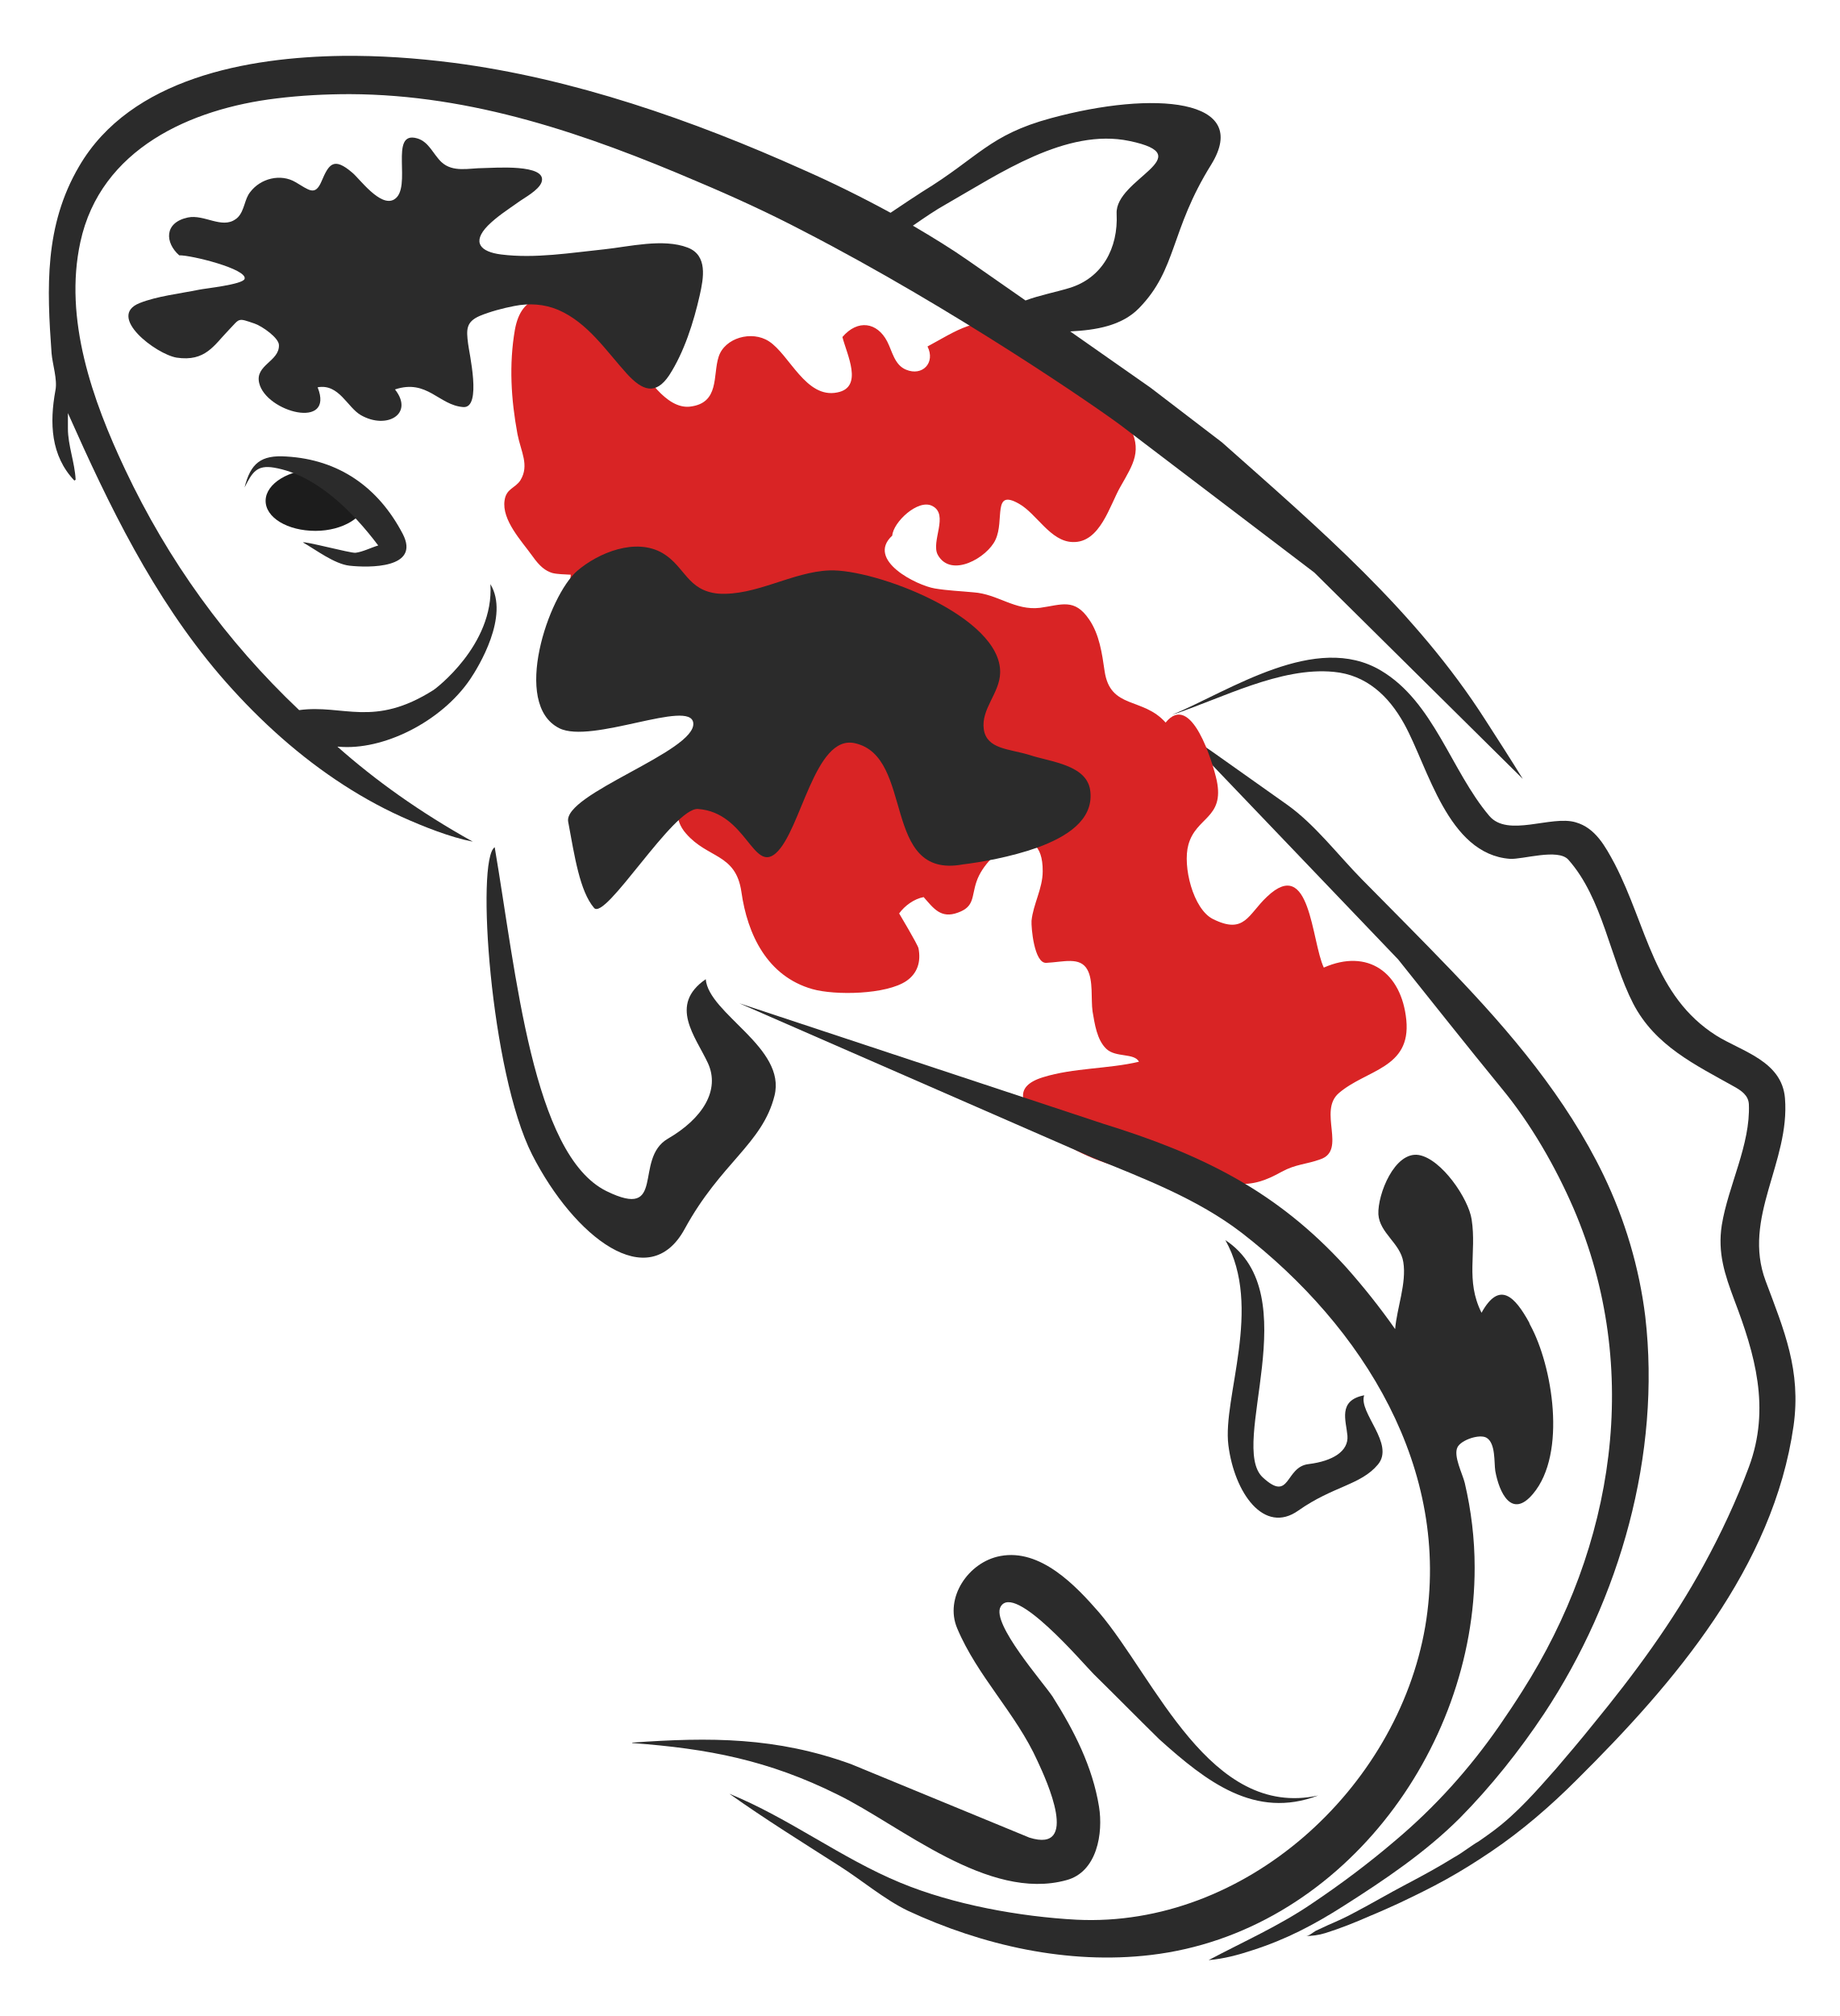
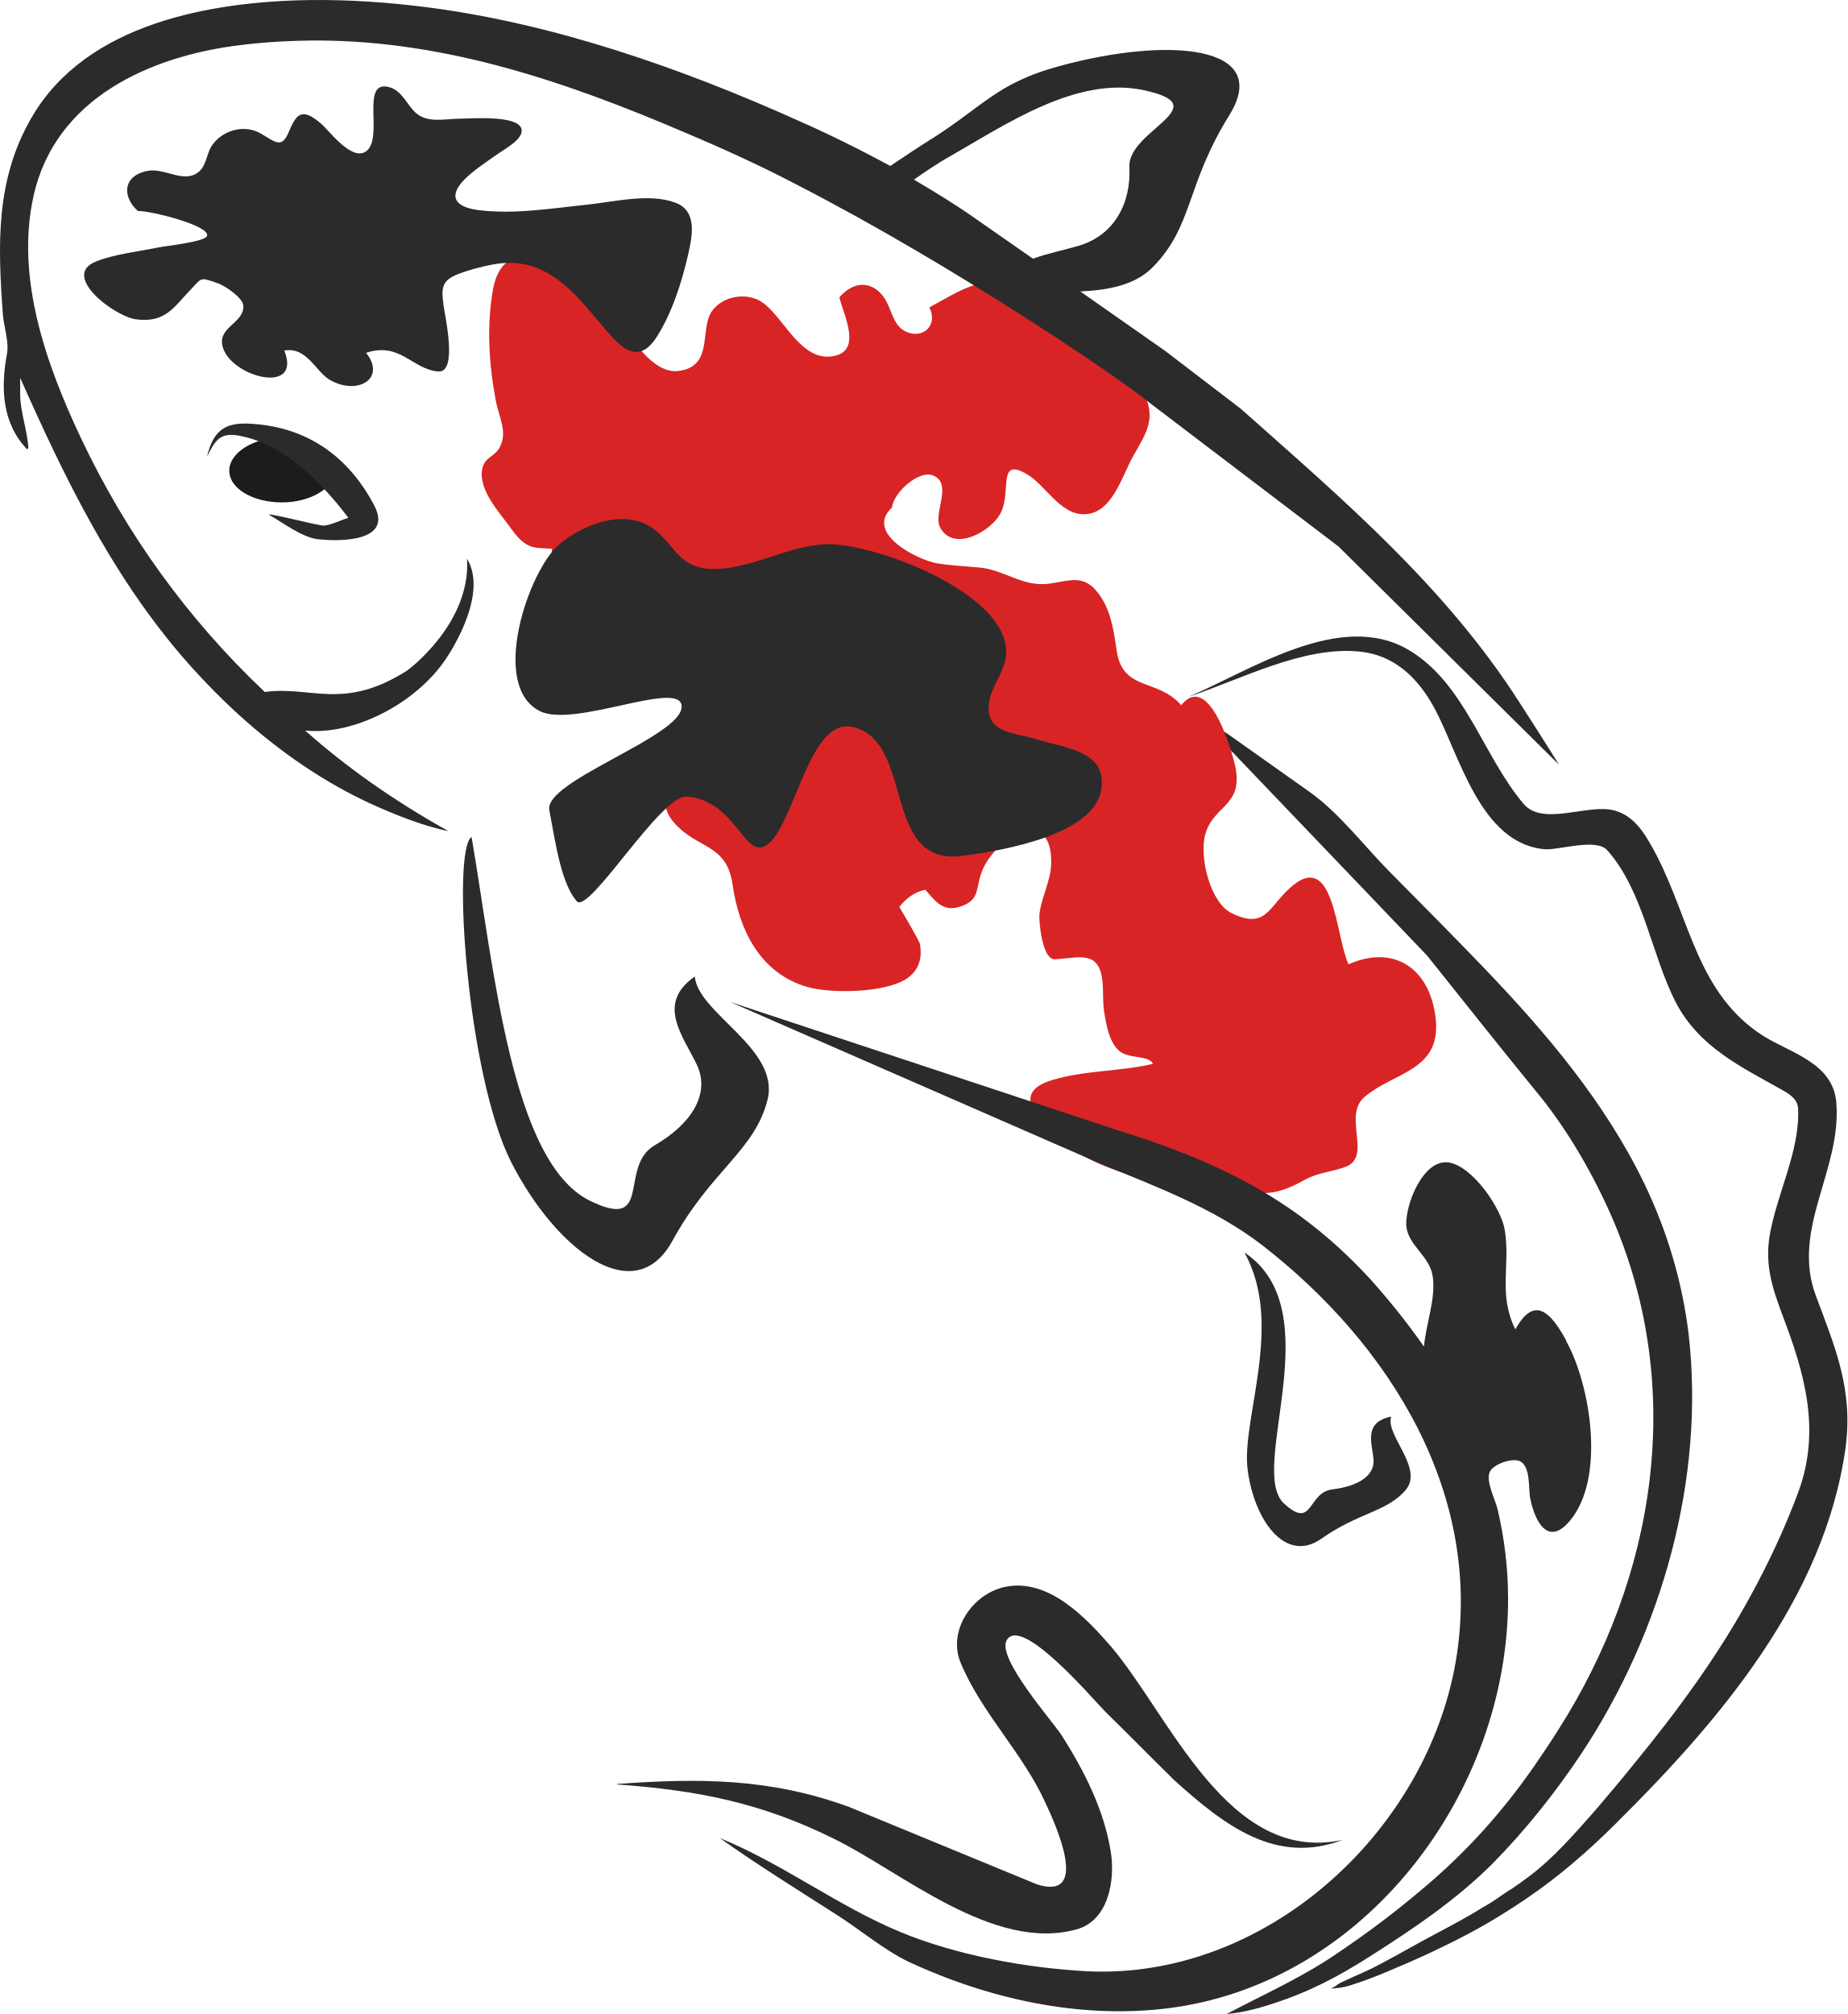
- <svg xmlns="http://www.w3.org/2000/svg" version="1.1" id="Layer_1" x="0px" y="0px" width="428px" height="469px" viewBox="19 -100.5 428 469" enable-background="new 19 -100.5 428 469" xml:space="preserve">
+ <svg xmlns="http://www.w3.org/2000/svg" version="1.1" id="Layer_1" x="0px" y="0px" width="406.377px" height="443.011px" viewBox="30.365 -87.511 406.377 443.011" enable-background="new 30.365 -87.511 406.377 443.011" xml:space="preserve">
  <g>
-     <path fill-rule="evenodd" clip-rule="evenodd" fill="#1C1C1C" d="M104.2,15.8c0.1-4-5.1-7.1-11.6-7.1c-6.4,0-11.7,3.3-11.8,7.2   c-0.1,4,5.1,7.1,11.6,7.1C98.8,23,104.1,19.7,104.2,15.8z" />
-     <path fill-rule="evenodd" clip-rule="evenodd" fill="#2B2B2B" d="M134.1,96.6c-4.4,2.8-1,52.3,8.7,71.5   c9.8,19.2,27.1,32.7,35.5,17.3c8.4-15.4,18.1-19.8,20.9-31c2.8-11.2-15.3-19-16-27.1c-8.7,6-2.4,13.3,0.5,19.5   c2.9,6.3-1.2,12.9-9.3,17.6c-8.1,4.7-0.2,19.1-14.3,12.2C142.9,168.1,139.1,125.9,134.1,96.6z" />
-     <path fill-rule="evenodd" clip-rule="evenodd" fill="#2B2B2B" d="M300.2,355.5c8.1-4.3,16.5-8,24.1-13.2   c6.7-4.5,13.1-9.3,19.2-14.5c9.4-7.9,17.4-16.8,24.4-26.9c1.8-2.6,3.6-5.3,5.3-8c21.4-33.6,28-74.9,11.9-112.3   c-4.2-9.7-10-19.8-16.8-28c-8.1-9.9-16-19.9-24-29.9c0,0-52.7-55.1-52.7-55.1c2.9,2.8,6.9,4.9,10.2,7.3c5.6,4,11.2,7.9,16.8,11.9   c6.4,4.6,11.7,11.6,17.2,17.2c7,7.1,14.1,14.2,21,21.4c13.7,14.3,26.6,29.5,35.3,47.5c5,10.4,8.3,21.5,9.7,32.9   c3.7,32-5.9,65.7-23.5,92.3c-5.7,8.6-12.4,17-19.6,24.3c-8,8-17.5,14.4-27.1,20.5c-6.9,4.4-13.4,7.8-21.2,10.3   C307.1,354.3,303.7,355.2,300.2,355.5z" />
-     <path fill-rule="evenodd" clip-rule="evenodd" fill="#D92425" d="M147.5,32.8c-1.6-0.5-2.9-1.5-4.6-3.9c-2.5-3.5-7.2-8.4-6.5-13   c0.4-2.8,2.5-2.8,3.7-4.7c2.1-3.5,0.1-6.6-0.7-10.7c-1.5-8.1-2-16.2-0.6-24.3c3.1-17,23.8,0.2,27.9,6.8c2.4,3.7,7.2,11.7,12.8,11.1   c7-0.8,5.3-7.3,6.7-11.6c1.4-4.4,7.7-6.2,11.7-3.6c4.8,3.1,8.6,13.4,15.9,11.9c6.2-1.2,2.2-8.9,1.2-12.9c3.6-4.2,8.1-3.4,10.4,1   c1.2,2.3,1.7,5.5,4.4,6.6c3.8,1.6,6.9-1.6,5-5.4c6.2-3.3,12.3-7.9,19.3-4.2c3.1,1.6,7,3.6,10,5.5c2.3,1.6,4,5.4,7,4.9   c3.8,3.6,8,7.4,10.5,12c3.3,6,1.1,9.1-1.9,14.4c-2.5,4.3-4.7,13.1-11.1,12.9c-5.2-0.1-8.4-6.6-12.5-8.9c-6.3-3.6-3.3,3.8-5.5,8.4   c-1.9,4.1-10.3,9-13.4,3.5c-1.7-3.1,2.7-9.4-1.3-11.4c-3.3-1.7-9.1,3.8-9.3,6.9c-6.2,5.7,5.7,11.6,9.9,12.3c3,0.5,5.9,0.6,9,0.9   c5.7,0.4,9.6,4.3,15.5,3.6c5-0.7,8-2.3,11.4,2.7c2.4,3.5,3,7.9,3.6,12c1.3,9,8.9,6,14.2,12c6-7.4,11,9.4,11.9,13.5   c1.8,8.8-4.8,8.4-6.6,14.9c-1.4,5,1.1,15,5.7,17.3c7.4,3.7,8.2-1.1,12.6-5.2c10.1-9.6,10.3,10.3,13.2,16.5   c10.2-4.5,18.1,1.1,19.2,12.2c1.1,11.3-9.3,11.5-15.7,17c-4.9,4.2,1.9,13.3-4.3,15.4c-3.3,1.2-5.7,1.1-9,2.9   c-3.6,2-6.5,3.1-10.7,2.8c-15.2-1.2-34.2-2.5-45.5-13.9c-4.3-4.4-6.5-8.7,0.7-10.9c7.1-2.2,15.1-1.9,22.3-3.6   c-1.1-2.1-5.4-0.9-7.6-3c-2.2-2.1-2.7-5.8-3.2-8.7c-0.4-2.8,0.2-7.2-1.2-9.7c-1.7-3.1-5.5-1.8-9.6-1.6c-2.8,0.1-3.5-8.3-3.4-9.8   c0.4-3.9,2.6-7.5,2.6-11.5c0.1-13.1-12.9-5.1-15.4,2.4c-1.2,3.5-0.4,5.8-4.3,7.2c-4,1.5-5.7-1-8-3.6c-2.2,0.4-4.4,2-5.7,3.8   c0,0,4.3,7.2,4.5,8.1c0.6,3.1-0.2,5.8-2.8,7.6c-4.7,3.2-16.6,3.4-21.9,1.9c-10.5-3-15.1-12.7-16.5-22.6c-1.3-9-7.8-7.7-12.9-13.6   c-2.9-3.3-2.1-6.8-1.2-10.8c1.4-6.4,2.9-13.1,4-19.6c8.2-3,24.6-5.3,22.5-17.1c-0.8-4.6-3.9-9.1-9-6.9c-4.3,1.9-3.7,7.6-6.7,9.5   c-1.8,1.2-6.1,0.1-8.1-0.5c-4.2-1.1-3.5-3-6.3-5.3c-6-4.9-8,6.2-13.7,6.4c-6.4,0.2-9-11.3-8.3-15.9   C150.2,33.1,148.7,33.1,147.5,32.8z" />
-     <polygon fill-rule="evenodd" clip-rule="evenodd" fill="#231F20" points="30.8,-13.2 30.9,-13 30.9,-13  " />
-     <path fill-rule="evenodd" clip-rule="evenodd" fill="#2B2B2B" d="M74.4-50c-0.2,0.2-0.4,0.4-0.6,0.5c-3.2,2.3-7.3-1.2-11.1-0.4   c-5.6,1.2-5.3,5.9-2,8.8c2.6-0.1,16,3.2,15.2,5.5c-0.5,1.3-9.2,2.2-10.6,2.5c-4.4,0.9-9.8,1.5-13.8,3.1c-7.8,3.1,3.8,11.9,8.6,12.7   c6.7,1,8.7-2.9,12.1-6.4c2.7-2.8,2-2.9,6.1-1.5c1.7,0.6,5.6,3.3,5.6,5c0.1,3.8-5.6,4.6-4.6,8.8c1.6,6.8,17.6,11,13.6,1   c5-0.9,6.9,4.7,10.1,6.5c6,3.4,12.4-0.3,7.9-6c7.5-2.5,10.2,3.7,15.9,4.1c4.4,0.3,1.3-12.8,1.1-14.8c-0.4-3.2-0.5-5,2.7-6.4   c2.4-1,5.4-1.8,8-2.3c3.5-0.7,7-0.5,10.3,0.9c6.9,3,11.1,9.5,16,14.9c3.5,3.8,6.6,5.1,9.8,0.3c3.5-5.4,5.7-12.4,7.1-18.6   c0.9-4,1.9-9.3-2.8-11.1c-5.7-2.2-13.7-0.2-19.4,0.4c-7.8,0.8-16.1,2.2-24,1.2c-4.8-0.6-6.9-2.8-3.1-6.7c2.1-2.1,4.6-3.7,7-5.4   c1.5-1.1,4.8-2.8,5.5-4.7c1.5-4.4-11.4-3.3-13.5-3.3c-3.4,0-7.1,1.1-9.8-1.4c-1.9-1.8-2.9-4.7-5.6-5.5c-6.8-2-1,11.6-5.4,14.2   c-3.2,1.9-8.1-4.9-9.7-6.2c-4.4-3.8-5.5-2-7.2,2c-1.5,3.5-2.9,2-6,0.2c-3.5-2.1-8.2-0.9-10.6,2.3C75.9-54.2,75.9-51.6,74.4-50z" />
-     <path fill-rule="evenodd" clip-rule="evenodd" fill="#2B2B2B" d="M291.7,65.8c13.6-5.7,33.5-19.3,48.6-10.3   c12.3,7.3,16.3,23.3,25.2,33.8c4.3,5.1,14.4-0.2,20.1,1.5c4.6,1.3,6.9,5.6,9.1,9.7c7.5,14.5,9.1,30.7,23.6,39.9   c5.9,3.7,15.3,5.9,16,14.6c1.2,14.9-10,27.8-4.5,42.5c4.3,11.5,8.3,20.8,6.5,33.7c-4.7,32.9-27.7,59.8-50.5,82.4   c-6.1,6.1-12.7,11.8-19.8,16.6c-3.4,2.3-6.9,4.5-10.5,6.5c-3.6,2-7.3,3.8-11.1,5.6c-2.2,1-4.4,2-6.6,2.9c-3.4,1.5-6.9,2.9-10.4,4   c-1.6,0.5-3.2,0.7-4.8,0.7c0.9,0.1,1.8-0.8,2.5-1.2c1-0.5,2-0.9,3-1.4c2.1-0.9,4.1-1.8,6.1-2.9c4-2.1,7.9-4.4,11.9-6.5   c3.8-2,7.5-4,11.2-6.3c1.1-0.6,2.1-1.3,3.1-2c0.9-0.6,1.7-1.2,2.6-1.7c1.2-0.8,2.4-1.7,3.5-2.5c5.5-4.1,10.1-9.4,14.6-14.5   c2.9-3.4,5.8-6.8,8.6-10.3c9.6-11.7,18.5-23.8,25.7-37c4-7.3,7.6-15,10.5-22.8c5.1-13.7,1.4-26.3-3.4-38.9   c-2.2-5.9-3.9-10.9-2.9-17.4c1.5-9.2,6.7-18.7,6.3-28.1c-0.1-2.1-1.8-3.2-3.4-4.1c-9.1-5.1-18.4-9.5-23.5-19.3   c-5.4-10.5-7.1-24.5-15.1-33.5c-2.4-2.7-10.7,0-13.6-0.2c-14.5-1.1-19-21.3-24.6-31.4c-3.6-6.5-8.8-11.4-16.4-12.1   C316.9,54.6,303.2,62,291.7,65.8z" />
-     <path fill-rule="evenodd" clip-rule="evenodd" fill="#2B2B2B" d="M75.9,12.9c1.8-3.5,2.8-5.3,6.9-4.6c9.9,1.7,18.4,10.4,24.2,18.1   c-1.7,0.5-3.6,1.5-5.3,1.7c-1.2,0.1-12-2.8-12.2-2.4l0,0c3,1.7,7.3,5,10.8,5.4c4.5,0.5,16.6,0.7,12.4-7.4   C107,12.8,97.8,6.4,85.6,5.7C79.7,5.3,77.3,7.3,75.9,12.9z" />
-     <path fill-rule="evenodd" clip-rule="evenodd" fill="#2B2B2B" d="M374.8,207.2c-3.3-6-6.9-9.9-11.1-2.3c-3.8-7.6-1.1-13.9-2.3-21.7   c-0.7-4.8-7-14.1-12.3-15c-5.6-0.9-9.6,9.1-9.4,13.8c0.3,4.4,5.1,6.7,5.8,11.1c0.8,4.9-1.5,10.7-1.9,15.6c-3.5-5-7.4-9.9-11.5-14.5   c-16.3-17.9-33.9-26.3-56.5-33.3l-84.6-28l82.2,35.9c12,4.9,24.4,9.6,34.7,17.5c28.3,21.9,48.9,55,42.7,91.6   c-6.5,37.8-42,70.1-81.1,68.2c-13.2-0.7-28.7-3.5-41-8.6c-13.8-5.7-26-15.1-39.8-20.7c8.3,5.9,17,11.3,25.6,16.8   c5.2,3.3,10.5,7.8,15.9,10.4c17.4,8.1,37.3,12.6,56.6,10.3c43.8-5.2,75.4-47.5,75.3-90.2c0-6.6-0.8-13.2-2.3-19.6   c-0.5-2.1-2.7-6.3-1.7-8.3c0.8-1.7,5.2-3.2,6.8-2.2c2.1,1.3,1.7,5.7,2,7.7c0.9,5,3.8,11.3,8.8,5.3c7.9-9.4,4.5-29.8-0.7-39.3   C374.9,207.5,374.8,207.3,374.8,207.2z" />
+     <path fill="#1C1C1C" d="M104.2,15.8c0.1-4-5.1-7.1-11.6-7.1c-6.4,0-11.7,3.3-11.8,7.2c-0.1,4,5.1,7.1,11.6,7.1   C98.8,23,104.1,19.7,104.2,15.8z" />
+     <path fill="#2B2B2B" d="M134.1,96.6c-4.4,2.8-1,52.3,8.7,71.5c9.8,19.2,27.1,32.7,35.5,17.3c8.4-15.4,18.1-19.8,20.9-31   c2.8-11.2-15.3-19-16-27.1c-8.7,6-2.4,13.3,0.5,19.5c2.9,6.3-1.2,12.9-9.3,17.6c-8.1,4.7-0.2,19.1-14.3,12.2   C142.9,168.1,139.1,125.9,134.1,96.6z" />
+     <path fill="#2B2B2B" d="M300.2,355.5c8.1-4.3,16.5-8,24.1-13.2c6.7-4.5,13.101-9.3,19.2-14.5c9.4-7.899,17.4-16.8,24.4-26.899   c1.8-2.601,3.6-5.301,5.3-8C394.6,259.3,401.2,218,385.1,180.6c-4.199-9.7-10-19.8-16.8-28c-8.1-9.9-16-19.9-24-29.9l-52.7-55.1   c2.9,2.8,6.9,4.9,10.2,7.3c5.601,4,11.2,7.9,16.8,11.9c6.4,4.6,11.7,11.6,17.2,17.2c7,7.1,14.101,14.2,21,21.4   c13.7,14.3,26.601,29.5,35.3,47.5c5,10.4,8.301,21.5,9.7,32.9c3.7,32-5.899,65.7-23.5,92.3c-5.7,8.601-12.399,17-19.6,24.301   c-8,8-17.5,14.399-27.101,20.5c-6.899,4.399-13.399,7.8-21.199,10.3C307.1,354.3,303.7,355.2,300.2,355.5z" />
+     <path fill="#D92425" d="M147.5,32.8c-1.6-0.5-2.9-1.5-4.6-3.9c-2.5-3.5-7.2-8.4-6.5-13c0.4-2.8,2.5-2.8,3.7-4.7   c2.1-3.5,0.1-6.6-0.7-10.7c-1.5-8.1-2-16.2-0.6-24.3c3.1-17,23.8,0.2,27.9,6.8c2.4,3.7,7.2,11.7,12.8,11.1c7-0.8,5.3-7.3,6.7-11.6   c1.4-4.4,7.7-6.2,11.7-3.6c4.8,3.1,8.6,13.4,15.9,11.9c6.2-1.2,2.2-8.9,1.2-12.9c3.6-4.2,8.1-3.4,10.4,1   c1.199,2.3,1.699,5.5,4.399,6.6c3.8,1.6,6.9-1.6,5-5.4c6.2-3.3,12.3-7.9,19.3-4.2c3.101,1.6,7,3.6,10,5.5c2.301,1.6,4,5.4,7,4.9   c3.801,3.6,8,7.4,10.5,12c3.301,6,1.101,9.1-1.899,14.4C277.2,17,275,25.8,268.6,25.6c-5.199-0.1-8.399-6.6-12.5-8.9   c-6.3-3.6-3.3,3.8-5.5,8.4c-1.899,4.1-10.3,9-13.399,3.5c-1.7-3.1,2.7-9.4-1.3-11.4c-3.301-1.7-9.101,3.8-9.301,6.9   c-6.199,5.7,5.7,11.6,9.9,12.3c3,0.5,5.9,0.6,9,0.9c5.7,0.4,9.6,4.3,15.5,3.6c5-0.7,8-2.3,11.4,2.7c2.399,3.5,3,7.9,3.6,12   c1.3,9,8.9,6,14.2,12c6-7.4,11,9.4,11.899,13.5c1.801,8.8-4.8,8.4-6.6,14.9c-1.4,5,1.1,15,5.7,17.3c7.399,3.7,8.2-1.1,12.6-5.2   c10.101-9.6,10.3,10.3,13.2,16.5c10.2-4.5,18.1,1.1,19.2,12.2c1.1,11.3-9.3,11.5-15.7,17c-4.9,4.2,1.9,13.3-4.3,15.4   c-3.3,1.2-5.7,1.1-9,2.9c-3.601,2-6.5,3.1-10.7,2.8c-15.2-1.2-34.2-2.5-45.5-13.9c-4.3-4.4-6.5-8.7,0.7-10.9   c7.1-2.2,15.1-1.9,22.3-3.6c-1.1-2.1-5.4-0.9-7.6-3c-2.2-2.1-2.7-5.8-3.2-8.7c-0.4-2.8,0.2-7.2-1.2-9.7c-1.7-3.1-5.5-1.8-9.6-1.6   c-2.801,0.1-3.5-8.3-3.4-9.8c0.4-3.9,2.6-7.5,2.6-11.5c0.101-13.1-12.899-5.1-15.399,2.4c-1.2,3.5-0.4,5.8-4.3,7.2   c-4,1.5-5.7-1-8-3.6c-2.2,0.4-4.4,2-5.7,3.8c0,0,4.3,7.2,4.5,8.1c0.6,3.1-0.2,5.8-2.8,7.6c-4.7,3.2-16.601,3.4-21.9,1.9   c-10.5-3-15.1-12.7-16.5-22.6c-1.3-9-7.8-7.7-12.9-13.6c-2.9-3.3-2.1-6.8-1.2-10.8c1.4-6.4,2.9-13.1,4-19.6   c8.2-3,24.6-5.3,22.5-17.1c-0.8-4.6-3.9-9.1-9-6.9c-4.3,1.9-3.7,7.6-6.7,9.5c-1.8,1.2-6.1,0.1-8.1-0.5c-4.2-1.1-3.5-3-6.3-5.3   c-6-4.9-8,6.2-13.7,6.4c-6.4,0.2-9-11.3-8.3-15.9C150.2,33.1,148.7,33.1,147.5,32.8z" />
+     <polygon fill="#231F20" points="30.8,-13.2 30.9,-13 30.9,-13  " />
+     <path fill="#2B2B2B" d="M74.4-50c-0.2,0.2-0.4,0.4-0.6,0.5c-3.2,2.3-7.3-1.2-11.1-0.4c-5.6,1.2-5.3,5.9-2,8.8   c2.6-0.1,16,3.2,15.2,5.5c-0.5,1.3-9.2,2.2-10.6,2.5c-4.4,0.9-9.8,1.5-13.8,3.1c-7.8,3.1,3.8,11.9,8.6,12.7c6.7,1,8.7-2.9,12.1-6.4   c2.7-2.8,2-2.9,6.1-1.5c1.7,0.6,5.6,3.3,5.6,5c0.1,3.8-5.6,4.6-4.6,8.8c1.6,6.8,17.6,11,13.6,1c5-0.9,6.9,4.7,10.1,6.5   c6,3.4,12.4-0.3,7.9-6c7.5-2.5,10.2,3.7,15.9,4.1c4.4,0.3,1.3-12.8,1.1-14.8c-0.4-3.2-0.5-5,2.7-6.4c2.4-1,5.4-1.8,8-2.3   c3.5-0.7,7-0.5,10.3,0.9c6.9,3,11.1,9.5,16,14.9c3.5,3.8,6.6,5.1,9.8,0.3c3.5-5.4,5.7-12.4,7.1-18.6c0.9-4,1.9-9.3-2.8-11.1   c-5.7-2.2-13.7-0.2-19.4,0.4c-7.8,0.8-16.1,2.2-24,1.2c-4.8-0.6-6.9-2.8-3.1-6.7c2.1-2.1,4.6-3.7,7-5.4c1.5-1.1,4.8-2.8,5.5-4.7   c1.5-4.4-11.4-3.3-13.5-3.3c-3.4,0-7.1,1.1-9.8-1.4c-1.9-1.8-2.9-4.7-5.6-5.5c-6.8-2-1,11.6-5.4,14.2c-3.2,1.9-8.1-4.9-9.7-6.2   c-4.4-3.8-5.5-2-7.2,2c-1.5,3.5-2.9,2-6,0.2c-3.5-2.1-8.2-0.9-10.6,2.3C75.9-54.2,75.9-51.6,74.4-50z" />
+     <path fill="#2B2B2B" d="M291.7,65.8c13.6-5.7,33.5-19.3,48.6-10.3c12.3,7.3,16.3,23.3,25.2,33.8c4.3,5.1,14.4-0.2,20.1,1.5   c4.601,1.3,6.9,5.6,9.101,9.7c7.5,14.5,9.1,30.7,23.6,39.9c5.9,3.7,15.3,5.9,16,14.6c1.2,14.9-10,27.8-4.5,42.5   c4.3,11.5,8.3,20.8,6.5,33.7c-4.7,32.899-27.7,59.8-50.5,82.399C379.7,319.7,373.1,325.4,366,330.2c-3.4,2.3-6.9,4.5-10.5,6.5   s-7.3,3.8-11.1,5.6c-2.2,1-4.4,2-6.601,2.9c-3.399,1.5-6.899,2.899-10.399,4c-1.601,0.5-3.2,0.7-4.801,0.7   c0.9,0.1,1.801-0.801,2.5-1.2c1-0.5,2-0.9,3-1.4c2.101-0.899,4.101-1.8,6.101-2.899c4-2.101,7.899-4.4,11.899-6.5   c3.801-2,7.5-4,11.201-6.301c1.1-0.6,2.1-1.3,3.1-2c0.9-0.6,1.699-1.199,2.6-1.699c1.2-0.801,2.4-1.7,3.5-2.5   c5.5-4.101,10.1-9.4,14.6-14.5c2.9-3.4,5.801-6.801,8.601-10.301c9.6-11.699,18.5-23.8,25.7-37c4-7.3,7.6-15,10.5-22.8   c5.1-13.7,1.399-26.3-3.4-38.9c-2.2-5.9-3.9-10.9-2.9-17.4c1.5-9.2,6.7-18.7,6.301-28.1c-0.101-2.1-1.801-3.2-3.4-4.1   c-9.1-5.1-18.4-9.5-23.5-19.3c-5.4-10.5-7.1-24.5-15.1-33.5c-2.4-2.7-10.7,0-13.6-0.2c-14.5-1.1-19-21.3-24.601-31.4   c-3.601-6.5-8.8-11.4-16.399-12.1C316.9,54.6,303.2,62,291.7,65.8z" />
+     <path fill="#2B2B2B" d="M75.9,12.9c1.8-3.5,2.8-5.3,6.9-4.6c9.9,1.7,18.4,10.4,24.2,18.1c-1.7,0.5-3.6,1.5-5.3,1.7   c-1.2,0.1-12-2.8-12.2-2.4l0,0c3,1.7,7.3,5,10.8,5.4c4.5,0.5,16.6,0.7,12.4-7.4C107,12.8,97.8,6.4,85.6,5.7   C79.7,5.3,77.3,7.3,75.9,12.9z" />
+     <path fill="#2B2B2B" d="M374.8,207.2c-3.3-6-6.899-9.9-11.1-2.3c-3.8-7.6-1.101-13.9-2.3-21.7c-0.7-4.8-7-14.1-12.301-15   c-5.6-0.9-9.6,9.1-9.399,13.8c0.3,4.4,5.1,6.7,5.8,11.1c0.8,4.9-1.5,10.7-1.9,15.6c-3.5-5-7.399-9.9-11.5-14.5   c-16.3-17.9-33.899-26.3-56.5-33.3l-84.6-28l82.2,35.9c12,4.9,24.399,9.6,34.7,17.5c28.3,21.9,48.899,55,42.699,91.601   c-6.5,37.8-42,70.1-81.1,68.199c-13.2-0.699-28.7-3.5-41-8.6c-13.8-5.7-26-15.1-39.8-20.7c8.3,5.9,17,11.3,25.6,16.8   c5.2,3.301,10.5,7.801,15.9,10.4c17.399,8.1,37.3,12.6,56.6,10.3c43.8-5.2,75.4-47.5,75.3-90.2c0-6.6-0.8-13.199-2.3-19.6   c-0.5-2.1-2.7-6.3-1.7-8.3c0.801-1.7,5.2-3.2,6.801-2.2c2.1,1.3,1.699,5.7,2,7.7c0.899,5,3.8,11.3,8.8,5.3   c7.899-9.4,4.5-29.8-0.7-39.3C374.9,207.5,374.8,207.3,374.8,207.2z" />
    <g>
-       <path fill-rule="evenodd" clip-rule="evenodd" fill="#2B2B2B" d="M325.7,317.2c-14.7,5.6-26-3.2-37-13.1    c-5.1-5-10.1-10.1-15.2-15.1c-2.6-2.6-18.5-21.4-21.7-15.7c-2.2,3.9,10,17.7,12.1,20.9c5,7.9,9.3,16.3,10.8,25.6    c1,6.1-0.4,15.2-7.6,17.1c-18.2,5-38.5-12.7-53.2-19.9c-16.1-8-30.1-10.7-47.8-12l0-0.1c18.1-1.3,33.5-1.3,50.9,5l41.5,17.1    c11.8,3.7,4-13.3,1.9-17.8c-5-11.1-14-19.7-18.7-30.9c-3-7.1,2.6-15.4,10-16.8c9.4-1.8,17.6,6.9,23,13.1    C287.8,290,300.5,322.7,325.7,317.2z" />
+       <path fill="#2B2B2B" d="M325.7,317.2c-14.7,5.6-26-3.2-37-13.101c-5.101-5-10.101-10.1-15.2-15.1c-2.6-2.6-18.5-21.4-21.7-15.7    c-2.2,3.9,10,17.7,12.101,20.9c5,7.899,9.3,16.3,10.8,25.6c1,6.101-0.4,15.2-7.601,17.101c-18.199,5-38.5-12.7-53.2-19.9    c-16.1-8-30.1-10.7-47.8-12v-0.1c18.1-1.301,33.5-1.301,50.9,5l41.5,17.1c11.8,3.7,4-13.3,1.9-17.8c-5-11.101-14-19.7-18.7-30.9    c-3-7.1,2.6-15.399,10-16.8c9.399-1.8,17.6,6.9,23,13.1C287.8,290,300.5,322.7,325.7,317.2z" />
    </g>
-     <path fill-rule="evenodd" clip-rule="evenodd" fill="#2B2B2B" d="M364.6,67c-16.3-25.5-38.9-44.7-61.3-64.6l-16.6-12.7L268-23.4   c6-0.3,12-1.3,16-5.4c8.9-9.1,7.2-18,16.8-33.4c9.5-15.4-13.4-17.3-37.3-10.8c-14.4,3.9-16.8,9.1-29.9,17.1   c-1.4,0.9-4.3,2.8-7.4,4.9c-6.8-3.7-13.7-7.1-20.3-10c-25.6-11.5-53.6-21.3-81.5-24.9c-8.6-1.1-17.2-1.7-25.8-1.6   c-21.8,0.3-49.2,5.1-61.2,25.7c-8.1,13.8-7.5,28.3-6.4,43.5c0.2,2.5,1.4,6.1,0.9,8.6c-1.4,7.6-1.1,15.2,4.4,21l0.3-0.2   c-0.2-4-1.8-8-1.8-11.9l0-3.6c9.6,21.6,19.8,42.7,35.3,60.9c7.9,9.2,16.9,17.6,27,24.4c4.9,3.3,10,6.2,15.3,8.6   c5.1,2.3,11.4,4.8,16.6,5.8c-12.4-6.9-22.7-14.3-31.5-22.1c0.1,0,0.1,0,0.2,0c10.4,1,24-5.8,30.7-15.7c1.9-2.8,9.2-14.7,4.7-22.1   c0.9,14.2-13,24.5-13.2,24.6c-14,8.9-21,3.3-31.3,4.7c-17-16.1-30.5-34.8-40.5-56c-7.6-16.1-14.3-35-10.4-52.9   c4.7-21.7,25.7-31,45.6-33.4c5.7-0.7,11.4-1,17.1-1c28.5,0.1,55.1,9.3,81,20.4c8.3,3.5,16.6,7.3,24.6,11.5   c34.9,18,68.7,41.3,74.1,45.4l44.7,34c16.2,16,32.3,32,48.5,48C370.4,76,367.5,71.5,364.6,67z M257.6-30.6l-13.2-9.2   c-4-2.8-8.4-5.5-13-8.2c2.6-1.8,5.2-3.6,7.9-5.1c12.1-6.9,27.8-17.7,42.5-14.6c16.8,3.5-3.4,8.8-3,16.9c0.4,8.1-3.4,15-11,17.3   C264.5-32.5,260.8-31.8,257.6-30.6z" />
-     <path fill="#2B2B2B" d="M260.3,96.7c6.9-2.5,13-6.4,12.4-12.9c-0.5-6.4-9.2-7-14.3-8.7c-4.6-1.4-9.8-1.3-10.5-5.9   c-0.7-4.8,3.7-8.4,3.8-13.2c0.3-13.1-29.2-24.2-39.7-23.8c-8.6,0.3-17.2,6-25.9,5.4c-7.2-0.7-7.7-6.3-12.9-9.4   c-6.3-3.7-15-0.1-19.9,4.1c-6.7,5.8-15.3,31-4.2,36.6c7.5,3.8,30.6-6.9,31.2-1.2c0.7,6.6-30.4,16.5-29.1,23c1.5,8.1,2.7,16.1,6,20   c2.6,3.2,18.5-23.4,24.2-23c11.2,0.8,12.8,14.9,18.1,10.3c5.9-5.2,9-27.7,18.4-25.6c14,3.1,6,31.7,25.1,28.2   C247.1,100.1,254.1,98.9,260.3,96.7z" />
-     <path fill-rule="evenodd" clip-rule="evenodd" fill="#2B2B2B" d="M304.1,188c8.8,15.7-0.7,36.6,0.7,47.7   c1.4,11.1,8.3,20.9,16.3,15.2c8.1-5.7,14.5-5.9,18.5-10.7c4-4.8-4.6-12.1-3.2-16.1c-6.2,1.2-4.2,5.9-3.9,9.4c0.3,3.6-3.4,5.9-9,6.6   c-5.6,0.6-4.2,9.1-10.7,3.1C304.7,235.7,323.3,200.7,304.1,188z" />
+     <path fill="#2B2B2B" d="M364.6,67C348.3,41.5,325.7,22.3,303.3,2.4l-16.6-12.7L268-23.4c6-0.3,12-1.3,16-5.4   c8.9-9.1,7.2-18,16.8-33.4c9.5-15.4-13.399-17.3-37.3-10.8c-14.4,3.9-16.8,9.1-29.9,17.1c-1.399,0.9-4.3,2.8-7.399,4.9   c-6.8-3.7-13.7-7.1-20.3-10c-25.6-11.5-53.6-21.3-81.5-24.9c-8.6-1.1-17.2-1.7-25.8-1.6c-21.8,0.3-49.2,5.1-61.2,25.7   C29.3-48,29.9-33.5,31-18.3c0.2,2.5,1.4,6.1,0.9,8.6c-1.4,7.6-1.1,15.2,4.4,21l0.3-0.2c-0.2-4-1.8-8-1.8-11.9v-3.6   c9.6,21.6,19.8,42.7,35.3,60.9c7.9,9.2,16.9,17.6,27,24.4c4.9,3.3,10,6.2,15.3,8.6c5.1,2.3,11.4,4.8,16.6,5.8   c-12.4-6.9-22.7-14.3-31.5-22.1c0.1,0,0.1,0,0.2,0c10.4,1,24-5.8,30.7-15.7c1.9-2.8,9.2-14.7,4.7-22.1c0.9,14.2-13,24.5-13.2,24.6   c-14,8.9-21,3.3-31.3,4.7c-17-16.1-30.5-34.8-40.5-56c-7.6-16.1-14.3-35-10.4-52.9c4.7-21.7,25.7-31,45.6-33.4   c5.7-0.7,11.4-1,17.1-1c28.5,0.1,55.1,9.3,81,20.4c8.3,3.5,16.6,7.3,24.6,11.5c34.9,18,68.7,41.3,74.1,45.4l44.7,34   c16.2,16,32.3,32,48.5,48C370.4,76,367.5,71.5,364.6,67z M257.6-30.6L244.4-39.8c-4-2.8-8.4-5.5-13-8.2   c2.6-1.8,5.199-3.6,7.899-5.1c12.101-6.9,27.8-17.7,42.5-14.6c16.8,3.5-3.399,8.8-3,16.9c0.4,8.1-3.399,15-11,17.3   C264.5-32.5,260.8-31.8,257.6-30.6z" />
+     <path fill="#2B2B2B" d="M260.3,96.7c6.9-2.5,13-6.4,12.4-12.9c-0.5-6.4-9.2-7-14.3-8.7c-4.601-1.4-9.801-1.3-10.5-5.9   c-0.7-4.8,3.699-8.4,3.8-13.2c0.3-13.1-29.2-24.2-39.7-23.8c-8.6,0.3-17.2,6-25.9,5.4c-7.2-0.7-7.7-6.3-12.9-9.4   c-6.3-3.7-15-0.1-19.9,4.1c-6.7,5.8-15.3,31-4.2,36.6c7.5,3.8,30.6-6.9,31.2-1.2c0.7,6.6-30.4,16.5-29.1,23c1.5,8.1,2.7,16.1,6,20   c2.6,3.2,18.5-23.4,24.2-23c11.2,0.8,12.8,14.9,18.1,10.3c5.9-5.2,9-27.7,18.4-25.6c14,3.1,6,31.7,25.1,28.2   C247.1,100.1,254.1,98.9,260.3,96.7z" />
+     <path fill="#2B2B2B" d="M304.1,188c8.801,15.7-0.699,36.6,0.7,47.7c1.4,11.1,8.3,20.899,16.3,15.2c8.101-5.7,14.5-5.9,18.5-10.7   s-4.6-12.1-3.199-16.1c-6.2,1.2-4.2,5.9-3.9,9.4c0.3,3.6-3.4,5.9-9,6.6c-5.6,0.601-4.2,9.101-10.7,3.101   C304.7,235.7,323.3,200.7,304.1,188z" />
  </g>
</svg>
